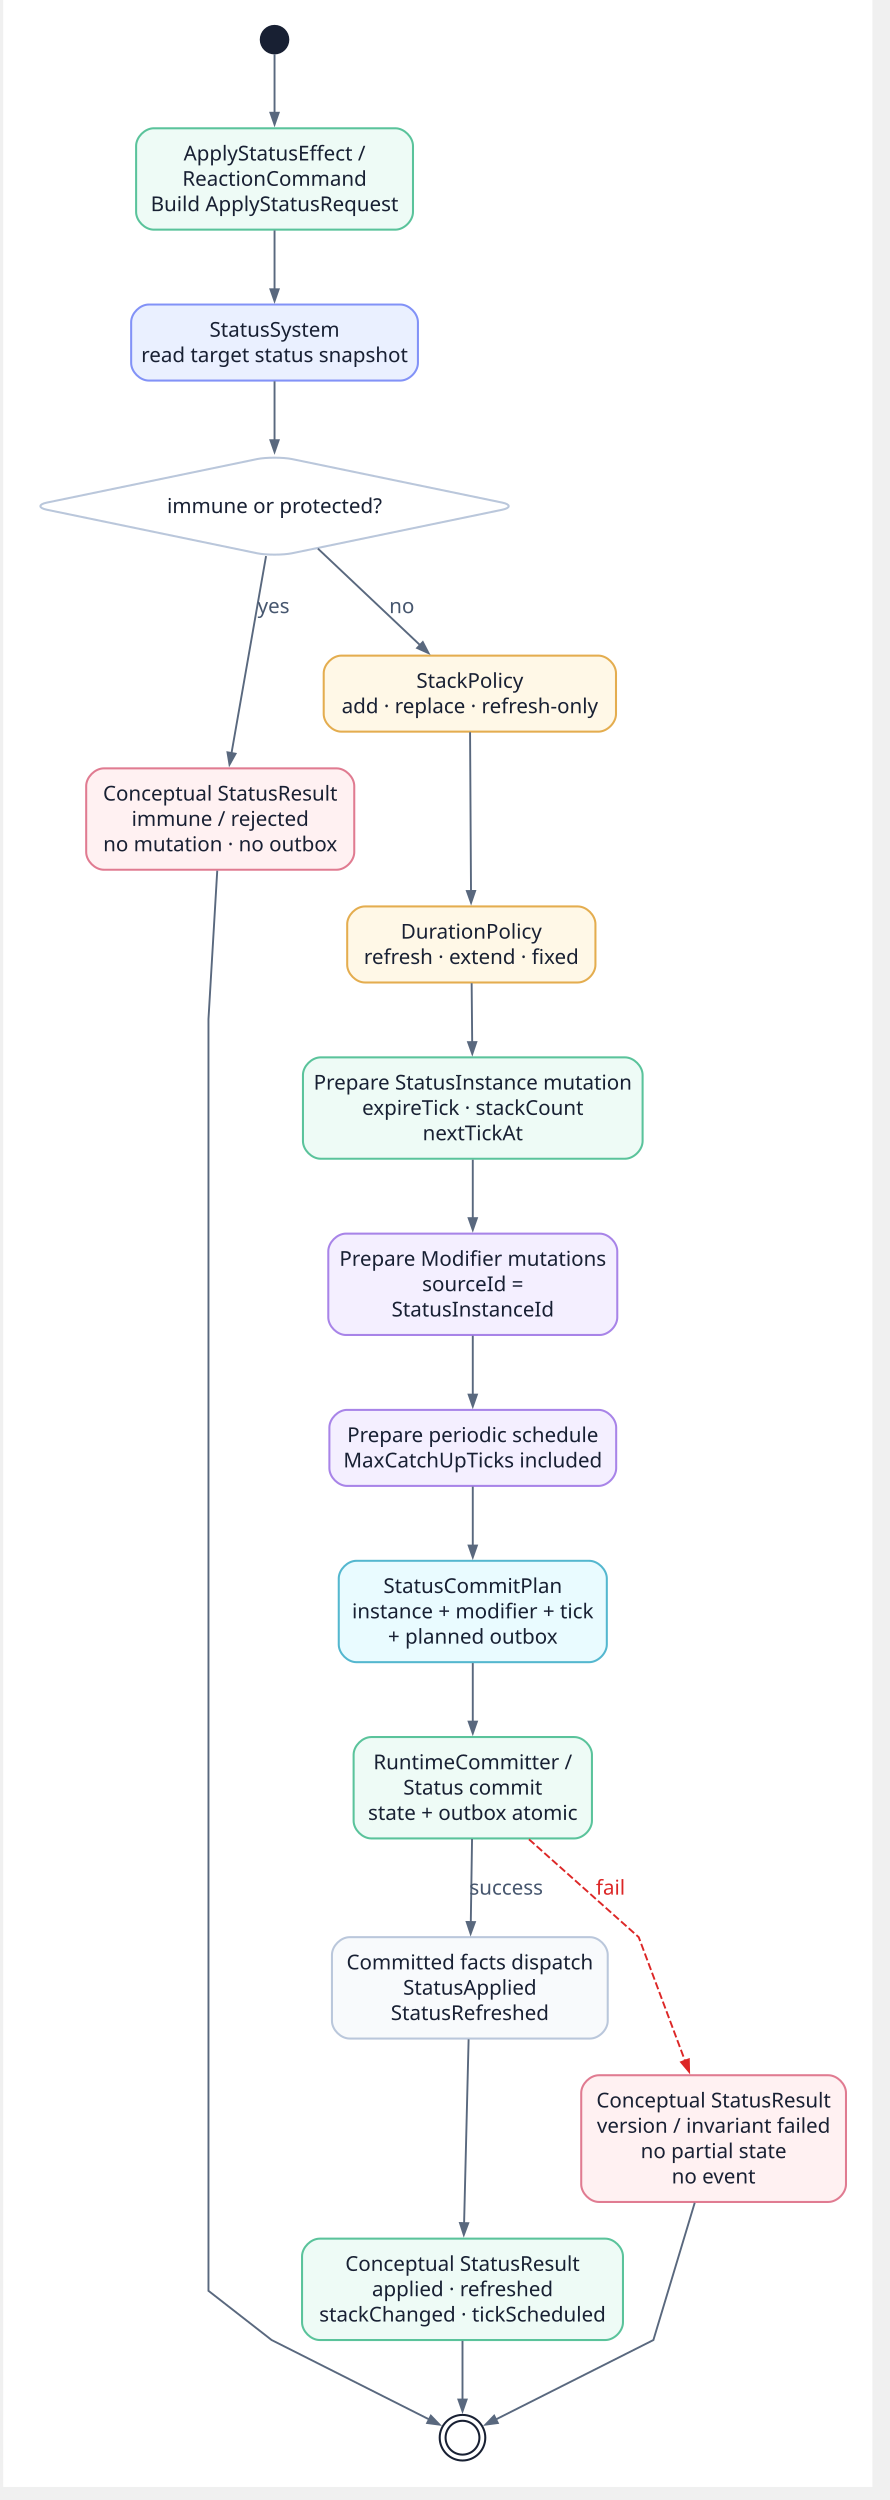
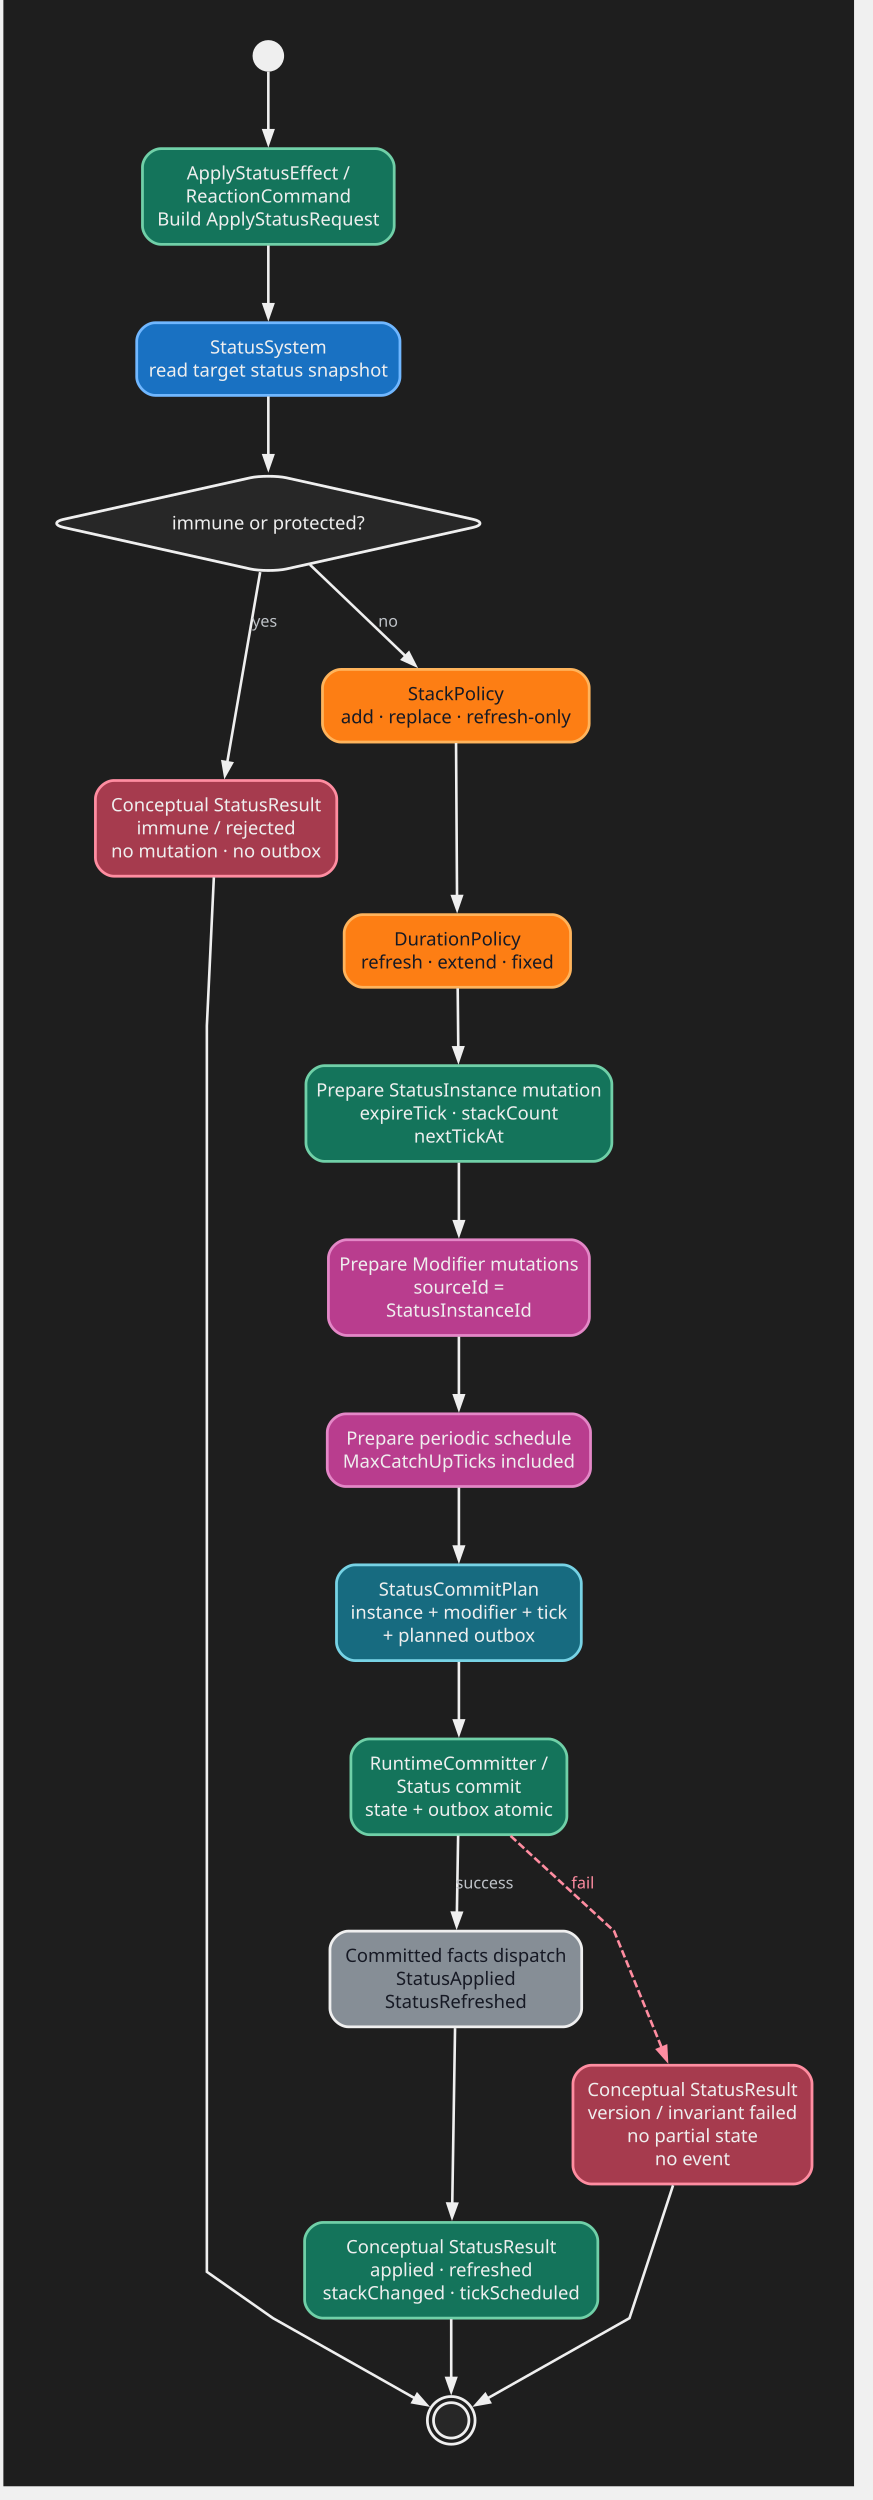
- <svg xmlns="http://www.w3.org/2000/svg" width="812pt" height="2282pt" viewBox="12.00 12.00 801.00 2270.00">
-   <g id="graph0" class="graph" transform="scale(1.33333 1.33333) rotate(0) translate(26.64 1684.6)">
-     <polygon fill="#ffffff" stroke="none" points="-18,18 -18,-1675.96 573.95,-1675.96 573.95,18 -18,18" />
+ <svg xmlns="http://www.w3.org/2000/svg" data-diagram-theme="chalkboard-dark-v1" width="761pt" height="2181pt" viewBox="12.00 12.00 750.00 2169.00">
+   <g id="graph0" class="graph" transform="scale(1.33333 1.33333) rotate(0) translate(36 1599.46)">
+     <polygon fill="#1e1e1e" stroke="none" points="-27.36,27.36 -27.36,-1590.82 526.18,-1590.82 526.18,27.36 -27.36,27.36" />
    <g id="node1" class="node">
-       <ellipse fill="#182033" stroke="#182033" stroke-width="1.4" cx="166.8" cy="-1648.6" rx="9.36" ry="9.36" />
+       <ellipse fill="#efefef" stroke="#efefef" stroke-width="1.8" cx="145.05" cy="-1554.1" rx="9.36" ry="9.36" />
    </g>
    <g id="node2" class="node">
-       <path fill="#eefbf6" stroke="#5ac39b" stroke-width="1.4" d="M249.08,-1588.24C249.08,-1588.24 84.53,-1588.24 84.53,-1588.24 78.53,-1588.24 72.53,-1582.24 72.53,-1576.24 72.53,-1576.24 72.53,-1531.21 72.53,-1531.21 72.53,-1525.21 78.53,-1519.21 84.53,-1519.21 84.53,-1519.21 249.08,-1519.21 249.08,-1519.21 255.08,-1519.21 261.08,-1525.21 261.08,-1531.21 261.08,-1531.21 261.08,-1576.24 261.08,-1576.24 261.08,-1582.24 255.08,-1588.24 249.08,-1588.24" />
-       <text xml:space="preserve" text-anchor="middle" x="166.8" y="-1566.3" font-family="Noto Sans KR" font-size="14.00" fill="#182033">ApplyStatusEffect /</text>
-       <text xml:space="preserve" text-anchor="middle" x="166.8" y="-1549.05" font-family="Noto Sans KR" font-size="14.00" fill="#182033">ReactionCommand</text>
-       <text xml:space="preserve" text-anchor="middle" x="166.8" y="-1531.8" font-family="Noto Sans KR" font-size="14.00" fill="#182033">Build ApplyStatusRequest</text>
+       <path fill="#14745b" stroke="#70d0a8" stroke-width="1.8" d="M214.95,-1493.74C214.95,-1493.74 75.15,-1493.74 75.15,-1493.74 69.15,-1493.74 63.15,-1487.74 63.15,-1481.74 63.15,-1481.74 63.15,-1443.46 63.15,-1443.46 63.15,-1437.46 69.15,-1431.46 75.15,-1431.46 75.15,-1431.46 214.95,-1431.46 214.95,-1431.46 220.95,-1431.46 226.95,-1437.46 226.95,-1443.46 226.95,-1443.46 226.95,-1481.74 226.95,-1481.74 226.95,-1487.74 220.95,-1493.74 214.95,-1493.74" />
+       <text xml:space="preserve" text-anchor="middle" x="145.05" y="-1473.7" font-family="Noto Sans KR" font-size="12.00" fill="#efefef">ApplyStatusEffect /</text>
+       <text xml:space="preserve" text-anchor="middle" x="145.05" y="-1458.7" font-family="Noto Sans KR" font-size="12.00" fill="#efefef">ReactionCommand</text>
+       <text xml:space="preserve" text-anchor="middle" x="145.05" y="-1443.7" font-family="Noto Sans KR" font-size="12.00" fill="#efefef">Build ApplyStatusRequest</text>
    </g>
    <g id="edge1" class="edge">
-       <path fill="none" stroke="#59687e" stroke-width="1.3" d="M166.8,-1638.69C166.8,-1629.31 166.8,-1613.81 166.8,-1598.67" />
-       <polygon fill="#59687e" stroke="#59687e" stroke-width="1.3" points="169.6,-1598.81 166.8,-1590.81 164,-1598.81 169.6,-1598.81" />
+       <path fill="none" stroke="#efefef" stroke-width="1.7" d="M145.05,-1543.86C145.05,-1534.7 145.05,-1519.99 145.05,-1505.65" />
+       <polygon fill="#efefef" stroke="#efefef" stroke-width="1.7" points="148.13,-1505.72 145.05,-1496.92 141.97,-1505.72 148.13,-1505.72" />
    </g>
    <g id="node3" class="node">
-       <path fill="#eaf0ff" stroke="#8292f7" stroke-width="1.4" d="M252.45,-1468.21C252.45,-1468.21 81.15,-1468.21 81.15,-1468.21 75.15,-1468.21 69.15,-1462.21 69.15,-1456.21 69.15,-1456.21 69.15,-1428.43 69.15,-1428.43 69.15,-1422.43 75.15,-1416.43 81.15,-1416.43 81.15,-1416.43 252.45,-1416.43 252.45,-1416.43 258.45,-1416.43 264.45,-1422.43 264.45,-1428.43 264.45,-1428.43 264.45,-1456.21 264.45,-1456.21 264.45,-1462.21 258.45,-1468.21 252.45,-1468.21" />
-       <text xml:space="preserve" text-anchor="middle" x="166.8" y="-1446.27" font-family="Noto Sans KR" font-size="14.00" fill="#182033">StatusSystem</text>
-       <text xml:space="preserve" text-anchor="middle" x="166.8" y="-1429.02" font-family="Noto Sans KR" font-size="14.00" fill="#182033">read target status snapshot</text>
+       <path fill="#1971c2" stroke="#70b7ff" stroke-width="1.8" d="M218.7,-1380.46C218.7,-1380.46 71.4,-1380.46 71.4,-1380.46 65.4,-1380.46 59.4,-1374.46 59.4,-1368.46 59.4,-1368.46 59.4,-1345.18 59.4,-1345.18 59.4,-1339.18 65.4,-1333.18 71.4,-1333.18 71.4,-1333.18 218.7,-1333.18 218.7,-1333.18 224.7,-1333.18 230.7,-1339.18 230.7,-1345.18 230.7,-1345.18 230.7,-1368.46 230.7,-1368.46 230.7,-1374.46 224.7,-1380.46 218.7,-1380.46" />
+       <text xml:space="preserve" text-anchor="middle" x="145.05" y="-1360.42" font-family="Noto Sans KR" font-size="12.00" fill="#efefef">StatusSystem</text>
+       <text xml:space="preserve" text-anchor="middle" x="145.05" y="-1345.42" font-family="Noto Sans KR" font-size="12.00" fill="#efefef">read target status snapshot</text>
    </g>
    <g id="edge2" class="edge">
-       <path fill="none" stroke="#59687e" stroke-width="1.3" d="M166.8,-1518.71C166.8,-1505.94 166.8,-1491.4 166.8,-1478.53" />
-       <polygon fill="#59687e" stroke="#59687e" stroke-width="1.3" points="169.6,-1478.59 166.8,-1470.59 164,-1478.59 169.6,-1478.59" />
+       <path fill="none" stroke="#efefef" stroke-width="1.7" d="M145.05,-1430.74C145.05,-1418.7 145.05,-1404.84 145.05,-1392.45" />
+       <polygon fill="#efefef" stroke="#efefef" stroke-width="1.7" points="148.13,-1392.51 145.05,-1383.71 141.97,-1392.51 148.13,-1392.51" />
    </g>
    <g id="node4" class="node">
-       <path fill="#ffffff" stroke="#bac7db" stroke-width="1.4" d="M155.05,-1363C155.05,-1363 11.75,-1333.33 11.75,-1333.33 5.88,-1332.12 5.88,-1329.68 11.75,-1328.47 11.75,-1328.47 155.05,-1298.8 155.05,-1298.8 160.92,-1297.59 172.68,-1297.59 178.55,-1298.8 178.55,-1298.8 321.85,-1328.47 321.85,-1328.47 327.72,-1329.68 327.72,-1332.12 321.85,-1333.33 321.85,-1333.33 178.55,-1363 178.55,-1363 172.68,-1364.21 160.92,-1364.21 155.05,-1363" />
-       <text xml:space="preserve" text-anchor="middle" x="166.8" y="-1326.22" font-family="Noto Sans KR" font-size="14.00" fill="#182033">immune or protected?</text>
+       <path fill="#272727" stroke="#efefef" stroke-width="1.8" d="M133.34,-1279.57C133.34,-1279.57 11.71,-1252.51 11.71,-1252.51 5.86,-1251.2 5.86,-1248.6 11.71,-1247.29 11.71,-1247.29 133.34,-1220.23 133.34,-1220.23 139.19,-1218.92 150.91,-1218.92 156.76,-1220.23 156.76,-1220.23 278.39,-1247.29 278.39,-1247.29 284.24,-1248.6 284.24,-1251.2 278.39,-1252.51 278.39,-1252.51 156.76,-1279.57 156.76,-1279.57 150.91,-1280.88 139.19,-1280.88 133.34,-1279.57" />
+       <text xml:space="preserve" text-anchor="middle" x="145.05" y="-1246" font-family="Noto Sans KR" font-size="12.00" fill="#efefef">immune or protected?</text>
    </g>
    <g id="edge3" class="edge">
-       <path fill="none" stroke="#59687e" stroke-width="1.3" d="M166.8,-1415.94C166.8,-1403.95 166.8,-1389.3 166.8,-1375.6" />
-       <polygon fill="#59687e" stroke="#59687e" stroke-width="1.3" points="169.6,-1375.81 166.8,-1367.81 164,-1375.81 169.6,-1375.81" />
+       <path fill="none" stroke="#efefef" stroke-width="1.7" d="M145.05,-1332.53C145.05,-1321.23 145.05,-1307.29 145.05,-1294.14" />
+       <polygon fill="#efefef" stroke="#efefef" stroke-width="1.7" points="148.13,-1294.25 145.05,-1285.45 141.97,-1294.25 148.13,-1294.25" />
    </g>
    <g id="node5" class="node">
-       <path fill="#fff1f2" stroke="#e07b91" stroke-width="1.4" d="M209.08,-1152.34C209.08,-1152.34 50.53,-1152.34 50.53,-1152.34 44.53,-1152.34 38.53,-1146.34 38.53,-1140.34 38.53,-1140.34 38.53,-1095.31 38.53,-1095.31 38.53,-1089.31 44.53,-1083.31 50.53,-1083.31 50.53,-1083.31 209.08,-1083.31 209.08,-1083.31 215.08,-1083.31 221.08,-1089.31 221.08,-1095.31 221.08,-1095.31 221.08,-1140.34 221.08,-1140.34 221.08,-1146.34 215.08,-1152.34 209.08,-1152.34" />
-       <text xml:space="preserve" text-anchor="middle" x="129.8" y="-1130.4" font-family="Noto Sans KR" font-size="14.00" fill="#182033">Conceptual StatusResult</text>
-       <text xml:space="preserve" text-anchor="middle" x="129.8" y="-1113.15" font-family="Noto Sans KR" font-size="14.00" fill="#182033">immune / rejected</text>
-       <text xml:space="preserve" text-anchor="middle" x="129.8" y="-1095.9" font-family="Noto Sans KR" font-size="14.00" fill="#182033">no mutation · no outbox</text>
+       <path fill="#a63b4e" stroke="#ff8da1" stroke-width="1.8" d="M177.58,-1082.59C177.58,-1082.59 44.53,-1082.59 44.53,-1082.59 38.53,-1082.59 32.53,-1076.59 32.53,-1070.59 32.53,-1070.59 32.53,-1032.31 32.53,-1032.31 32.53,-1026.31 38.53,-1020.31 44.53,-1020.31 44.53,-1020.31 177.58,-1020.31 177.58,-1020.31 183.58,-1020.31 189.58,-1026.31 189.58,-1032.31 189.58,-1032.31 189.58,-1070.59 189.58,-1070.59 189.58,-1076.59 183.58,-1082.59 177.58,-1082.59" />
+       <text xml:space="preserve" text-anchor="middle" x="111.05" y="-1062.55" font-family="Noto Sans KR" font-size="12.00" fill="#efefef">Conceptual StatusResult</text>
+       <text xml:space="preserve" text-anchor="middle" x="111.05" y="-1047.55" font-family="Noto Sans KR" font-size="12.00" fill="#efefef">immune / rejected</text>
+       <text xml:space="preserve" text-anchor="middle" x="111.05" y="-1032.55" font-family="Noto Sans KR" font-size="12.00" fill="#efefef">no mutation · no outbox</text>
    </g>
    <g id="edge4" class="edge">
-       <path fill="none" stroke="#59687e" stroke-width="1.3" d="M161.02,-1296.92C154.69,-1260.79 144.5,-1202.68 137.49,-1162.72" />
-       <polygon fill="#59687e" stroke="#59687e" stroke-width="1.3" points="140.26,-1162.31 136.13,-1154.91 134.75,-1163.27 140.26,-1162.31" />
-       <text xml:space="preserve" text-anchor="middle" x="166.14" y="-1258.07" font-family="Noto Sans KR" font-size="14.00" fill="#46566e">yes</text>
+       <path fill="none" stroke="#efefef" stroke-width="1.7" d="M139.74,-1218.2C133.97,-1184.86 124.71,-1131.38 118.28,-1094.22" />
+       <polygon fill="#efefef" stroke="#efefef" stroke-width="1.7" points="121.36,-1093.93 116.82,-1085.79 115.29,-1094.98 121.36,-1093.93" />
+       <text xml:space="preserve" text-anchor="middle" x="142.64" y="-1182.64" font-family="Noto Sans KR" font-size="10.50" fill="#bfc3c8">yes</text>
    </g>
    <g id="node6" class="node">
-       <path fill="#fff8e7" stroke="#e4ad4f" stroke-width="1.4" d="M387.33,-1229.12C387.33,-1229.12 212.28,-1229.12 212.28,-1229.12 206.28,-1229.12 200.28,-1223.12 200.28,-1217.12 200.28,-1217.12 200.28,-1189.34 200.28,-1189.34 200.28,-1183.34 206.28,-1177.34 212.28,-1177.34 212.28,-1177.34 387.33,-1177.34 387.33,-1177.34 393.33,-1177.34 399.33,-1183.34 399.33,-1189.34 399.33,-1189.34 399.33,-1217.12 399.33,-1217.12 399.33,-1223.12 393.33,-1229.12 387.33,-1229.12" />
-       <text xml:space="preserve" text-anchor="middle" x="299.8" y="-1207.18" font-family="Noto Sans KR" font-size="14.00" fill="#182033">StackPolicy</text>
-       <text xml:space="preserve" text-anchor="middle" x="299.8" y="-1189.93" font-family="Noto Sans KR" font-size="14.00" fill="#182033">add · replace · refresh-only</text>
+       <path fill="#fd7e14" stroke="#ffb45c" stroke-width="1.8" d="M341.83,-1154.87C341.83,-1154.87 192.28,-1154.87 192.28,-1154.87 186.28,-1154.87 180.28,-1148.87 180.28,-1142.87 180.28,-1142.87 180.28,-1119.59 180.28,-1119.59 180.28,-1113.59 186.28,-1107.59 192.28,-1107.59 192.28,-1107.59 341.83,-1107.59 341.83,-1107.59 347.83,-1107.59 353.83,-1113.59 353.83,-1119.59 353.83,-1119.59 353.83,-1142.87 353.83,-1142.87 353.83,-1148.87 347.83,-1154.87 341.83,-1154.87" />
+       <text xml:space="preserve" text-anchor="middle" x="267.05" y="-1134.83" font-family="Noto Sans KR" font-size="12.00" fill="#161924">StackPolicy</text>
+       <text xml:space="preserve" text-anchor="middle" x="267.05" y="-1119.83" font-family="Noto Sans KR" font-size="12.00" fill="#161924">add · replace · refresh-only</text>
    </g>
    <g id="edge6" class="edge">
-       <path fill="none" stroke="#59687e" stroke-width="1.3" d="M196.32,-1302.01C216.94,-1282.52 244.53,-1256.45 266.04,-1236.13" />
-       <polygon fill="#59687e" stroke="#59687e" stroke-width="1.3" points="267.75,-1238.36 271.65,-1230.83 263.91,-1234.29 267.75,-1238.36" />
-       <text xml:space="preserve" text-anchor="middle" x="253.46" y="-1258.07" font-family="Noto Sans KR" font-size="14.00" fill="#46566e">no</text>
+       <path fill="none" stroke="#efefef" stroke-width="1.7" d="M172.13,-1223.01C190.55,-1205.38 215.04,-1181.97 234.52,-1163.34" />
+       <polygon fill="#efefef" stroke="#efefef" stroke-width="1.7" points="236.44,-1165.76 240.68,-1157.45 232.19,-1161.31 236.44,-1165.76" />
+       <text xml:space="preserve" text-anchor="middle" x="222.98" y="-1182.64" font-family="Noto Sans KR" font-size="10.50" fill="#bfc3c8">no</text>
    </g>
    <g id="node16" class="node">
-       <ellipse fill="#ffffff" stroke="#182033" stroke-width="1.4" cx="294.8" cy="-15.52" rx="11.52" ry="11.52" />
-       <ellipse fill="none" stroke="#182033" stroke-width="1.4" cx="294.8" cy="-15.52" rx="15.52" ry="15.52" />
+       <ellipse fill="#272727" stroke="#efefef" stroke-width="1.8" cx="264.05" cy="-15.52" rx="11.52" ry="11.52" />
+       <ellipse fill="none" stroke="#efefef" stroke-width="1.8" cx="264.05" cy="-15.52" rx="15.52" ry="15.52" />
    </g>
    <g id="edge5" class="edge">
-       <path fill="none" stroke="#59687e" stroke-width="1.3" d="M127.78,-1082.68C125.41,-1042.6 121.8,-981.53 121.8,-981.53 121.8,-981.53 121.8,-981.53 121.8,-115.55 121.8,-115.55 164.8,-82.04 164.8,-82.04 164.8,-82.04 234.96,-46.68 272.19,-27.91" />
-       <polygon fill="#59687e" stroke="#59687e" stroke-width="1.3" points="273.25,-30.52 279.13,-24.42 270.73,-25.52 273.25,-30.52" />
+       <path fill="none" stroke="#efefef" stroke-width="1.7" d="M109.6,-1019.61C107.82,-981.89 105.05,-923.03 105.05,-923.03 105.05,-923.03 105.05,-923.03 105.05,-112.18 105.05,-112.18 148.05,-82.04 148.05,-82.04 148.05,-82.04 206.78,-48.87 240.66,-29.73" />
+       <polygon fill="#efefef" stroke="#efefef" stroke-width="1.7" points="241.9,-32.57 248.05,-25.56 238.87,-27.2 241.9,-32.57" />
    </g>
    <g id="node7" class="node">
-       <path fill="#fff8e7" stroke="#e4ad4f" stroke-width="1.4" d="M373.33,-1058.31C373.33,-1058.31 228.28,-1058.31 228.28,-1058.31 222.28,-1058.31 216.28,-1052.31 216.28,-1046.31 216.28,-1046.31 216.28,-1018.53 216.28,-1018.53 216.28,-1012.53 222.28,-1006.53 228.28,-1006.53 228.28,-1006.53 373.33,-1006.53 373.33,-1006.53 379.33,-1006.53 385.33,-1012.53 385.33,-1018.53 385.33,-1018.53 385.33,-1046.31 385.33,-1046.31 385.33,-1052.31 379.33,-1058.31 373.33,-1058.31" />
-       <text xml:space="preserve" text-anchor="middle" x="300.8" y="-1036.37" font-family="Noto Sans KR" font-size="14.00" fill="#182033">DurationPolicy</text>
-       <text xml:space="preserve" text-anchor="middle" x="300.8" y="-1019.12" font-family="Noto Sans KR" font-size="14.00" fill="#182033">refresh · extend · fixed</text>
+       <path fill="#fd7e14" stroke="#ffb45c" stroke-width="1.8" d="M329.7,-995.31C329.7,-995.31 206.4,-995.31 206.4,-995.31 200.4,-995.31 194.4,-989.31 194.4,-983.31 194.4,-983.31 194.4,-960.03 194.4,-960.03 194.4,-954.03 200.4,-948.03 206.4,-948.03 206.4,-948.03 329.7,-948.03 329.7,-948.03 335.7,-948.03 341.7,-954.03 341.7,-960.03 341.7,-960.03 341.7,-983.31 341.7,-983.31 341.7,-989.31 335.7,-995.31 329.7,-995.31" />
+       <text xml:space="preserve" text-anchor="middle" x="268.05" y="-975.27" font-family="Noto Sans KR" font-size="12.00" fill="#161924">DurationPolicy</text>
+       <text xml:space="preserve" text-anchor="middle" x="268.05" y="-960.27" font-family="Noto Sans KR" font-size="12.00" fill="#161924">refresh · extend · fixed</text>
    </g>
    <g id="edge7" class="edge">
-       <path fill="none" stroke="#59687e" stroke-width="1.3" d="M299.95,-1176.96C300.12,-1148.24 300.4,-1101.17 300.59,-1068.81" />
-       <polygon fill="#59687e" stroke="#59687e" stroke-width="1.3" points="303.39,-1068.85 300.64,-1060.83 297.79,-1068.82 303.39,-1068.85" />
+       <path fill="none" stroke="#efefef" stroke-width="1.7" d="M267.2,-1106.98C267.36,-1080.68 267.64,-1037.59 267.83,-1007.32" />
+       <polygon fill="#efefef" stroke="#efefef" stroke-width="1.7" points="270.91,-1007.41 267.89,-998.59 264.75,-1007.37 270.91,-1007.41" />
    </g>
    <g id="node8" class="node">
-       <path fill="#eefbf6" stroke="#5ac39b" stroke-width="1.4" d="M405.45,-955.53C405.45,-955.53 198.15,-955.53 198.15,-955.53 192.15,-955.53 186.15,-949.53 186.15,-943.53 186.15,-943.53 186.15,-898.5 186.15,-898.5 186.15,-892.5 192.15,-886.5 198.15,-886.5 198.15,-886.5 405.45,-886.5 405.45,-886.5 411.45,-886.5 417.45,-892.5 417.45,-898.5 417.45,-898.5 417.45,-943.53 417.45,-943.53 417.45,-949.53 411.45,-955.53 405.45,-955.53" />
-       <text xml:space="preserve" text-anchor="middle" x="301.8" y="-933.59" font-family="Noto Sans KR" font-size="14.00" fill="#182033">Prepare StatusInstance mutation</text>
-       <text xml:space="preserve" text-anchor="middle" x="301.8" y="-916.34" font-family="Noto Sans KR" font-size="14.00" fill="#182033">expireTick · stackCount</text>
-       <text xml:space="preserve" text-anchor="middle" x="301.8" y="-899.09" font-family="Noto Sans KR" font-size="14.00" fill="#182033">nextTickAt</text>
+       <path fill="#14745b" stroke="#70d0a8" stroke-width="1.8" d="M356.58,-897.03C356.58,-897.03 181.53,-897.03 181.53,-897.03 175.53,-897.03 169.53,-891.03 169.53,-885.03 169.53,-885.03 169.53,-846.75 169.53,-846.75 169.53,-840.75 175.53,-834.75 181.53,-834.75 181.53,-834.75 356.58,-834.75 356.58,-834.75 362.58,-834.75 368.58,-840.75 368.58,-846.75 368.58,-846.75 368.58,-885.03 368.58,-885.03 368.58,-891.03 362.58,-897.03 356.58,-897.03" />
+       <text xml:space="preserve" text-anchor="middle" x="269.05" y="-876.99" font-family="Noto Sans KR" font-size="12.00" fill="#efefef">Prepare StatusInstance mutation</text>
+       <text xml:space="preserve" text-anchor="middle" x="269.05" y="-861.99" font-family="Noto Sans KR" font-size="12.00" fill="#efefef">expireTick · stackCount</text>
+       <text xml:space="preserve" text-anchor="middle" x="269.05" y="-846.99" font-family="Noto Sans KR" font-size="12.00" fill="#efefef">nextTickAt</text>
    </g>
    <g id="edge8" class="edge">
-       <path fill="none" stroke="#59687e" stroke-width="1.3" d="M301.03,-1006.05C301.14,-994.06 301.28,-979.4 301.4,-965.71" />
-       <polygon fill="#59687e" stroke="#59687e" stroke-width="1.3" points="304.2,-965.95 301.47,-957.92 298.6,-965.9 304.2,-965.95" />
+       <path fill="none" stroke="#efefef" stroke-width="1.7" d="M268.27,-947.38C268.38,-936.01 268.52,-921.97 268.65,-908.83" />
+       <polygon fill="#efefef" stroke="#efefef" stroke-width="1.7" points="271.72,-908.99 268.73,-900.16 265.56,-908.93 271.72,-908.99" />
    </g>
    <g id="node9" class="node">
-       <path fill="#f4efff" stroke="#a884e8" stroke-width="1.4" d="M388.2,-835.5C388.2,-835.5 215.4,-835.5 215.4,-835.5 209.4,-835.5 203.4,-829.5 203.4,-823.5 203.4,-823.5 203.4,-778.47 203.4,-778.47 203.4,-772.47 209.4,-766.47 215.4,-766.47 215.4,-766.47 388.2,-766.47 388.2,-766.47 394.2,-766.47 400.2,-772.47 400.2,-778.47 400.2,-778.47 400.2,-823.5 400.2,-823.5 400.2,-829.5 394.2,-835.5 388.2,-835.5" />
-       <text xml:space="preserve" text-anchor="middle" x="301.8" y="-813.56" font-family="Noto Sans KR" font-size="14.00" fill="#182033">Prepare Modifier mutations</text>
-       <text xml:space="preserve" text-anchor="middle" x="301.8" y="-796.31" font-family="Noto Sans KR" font-size="14.00" fill="#182033">sourceId =</text>
-       <text xml:space="preserve" text-anchor="middle" x="301.8" y="-779.06" font-family="Noto Sans KR" font-size="14.00" fill="#182033">StatusInstanceId</text>
+       <path fill="#b93d8e" stroke="#e487c7" stroke-width="1.8" d="M341.95,-783.75C341.95,-783.75 196.15,-783.75 196.15,-783.75 190.15,-783.75 184.15,-777.75 184.15,-771.75 184.15,-771.75 184.15,-733.47 184.15,-733.47 184.15,-727.47 190.15,-721.47 196.15,-721.47 196.15,-721.47 341.95,-721.47 341.95,-721.47 347.95,-721.47 353.95,-727.47 353.95,-733.47 353.95,-733.47 353.95,-771.75 353.95,-771.75 353.95,-777.75 347.95,-783.75 341.95,-783.75" />
+       <text xml:space="preserve" text-anchor="middle" x="269.05" y="-763.71" font-family="Noto Sans KR" font-size="12.00" fill="#efefef">Prepare Modifier mutations</text>
+       <text xml:space="preserve" text-anchor="middle" x="269.05" y="-748.71" font-family="Noto Sans KR" font-size="12.00" fill="#efefef">sourceId =</text>
+       <text xml:space="preserve" text-anchor="middle" x="269.05" y="-733.71" font-family="Noto Sans KR" font-size="12.00" fill="#efefef">StatusInstanceId</text>
    </g>
    <g id="edge9" class="edge">
-       <path fill="none" stroke="#59687e" stroke-width="1.3" d="M301.8,-885.88C301.8,-873.4 301.8,-859.1 301.8,-845.89" />
-       <polygon fill="#59687e" stroke="#59687e" stroke-width="1.3" points="304.6,-846.02 301.8,-838.02 299,-846.02 304.6,-846.02" />
+       <path fill="none" stroke="#efefef" stroke-width="1.7" d="M269.05,-833.89C269.05,-822.08 269.05,-808.4 269.05,-795.72" />
+       <polygon fill="#efefef" stroke="#efefef" stroke-width="1.7" points="272.13,-795.81 269.05,-787.01 265.97,-795.81 272.13,-795.81" />
    </g>
    <g id="node10" class="node">
-       <path fill="#f4efff" stroke="#a884e8" stroke-width="1.4" d="M387.45,-715.47C387.45,-715.47 216.15,-715.47 216.15,-715.47 210.15,-715.47 204.15,-709.47 204.15,-703.47 204.15,-703.47 204.15,-675.69 204.15,-675.69 204.15,-669.69 210.15,-663.69 216.15,-663.69 216.15,-663.69 387.45,-663.69 387.45,-663.69 393.45,-663.69 399.45,-669.69 399.45,-675.69 399.45,-675.69 399.45,-703.47 399.45,-703.47 399.45,-709.47 393.45,-715.47 387.45,-715.47" />
-       <text xml:space="preserve" text-anchor="middle" x="301.8" y="-693.53" font-family="Noto Sans KR" font-size="14.00" fill="#182033">Prepare periodic schedule</text>
-       <text xml:space="preserve" text-anchor="middle" x="301.8" y="-676.28" font-family="Noto Sans KR" font-size="14.00" fill="#182033">MaxCatchUpTicks included</text>
+       <path fill="#b93d8e" stroke="#e487c7" stroke-width="1.8" d="M342.7,-670.47C342.7,-670.47 195.4,-670.47 195.4,-670.47 189.4,-670.47 183.4,-664.47 183.4,-658.47 183.4,-658.47 183.4,-635.19 183.4,-635.19 183.4,-629.19 189.4,-623.19 195.4,-623.19 195.4,-623.19 342.7,-623.19 342.7,-623.19 348.7,-623.19 354.7,-629.19 354.7,-635.19 354.7,-635.19 354.7,-658.47 354.7,-658.47 354.7,-664.47 348.7,-670.47 342.7,-670.47" />
+       <text xml:space="preserve" text-anchor="middle" x="269.05" y="-650.43" font-family="Noto Sans KR" font-size="12.00" fill="#efefef">Prepare periodic schedule</text>
+       <text xml:space="preserve" text-anchor="middle" x="269.05" y="-635.43" font-family="Noto Sans KR" font-size="12.00" fill="#efefef">MaxCatchUpTicks included</text>
    </g>
    <g id="edge10" class="edge">
-       <path fill="none" stroke="#59687e" stroke-width="1.3" d="M301.8,-765.97C301.8,-753.2 301.8,-738.66 301.8,-725.79" />
-       <polygon fill="#59687e" stroke="#59687e" stroke-width="1.3" points="304.6,-725.85 301.8,-717.85 299,-725.85 304.6,-725.85" />
+       <path fill="none" stroke="#efefef" stroke-width="1.7" d="M269.05,-720.75C269.05,-708.71 269.05,-694.85 269.05,-682.46" />
+       <polygon fill="#efefef" stroke="#efefef" stroke-width="1.7" points="272.13,-682.52 269.05,-673.72 265.97,-682.52 272.13,-682.52" />
    </g>
    <g id="node11" class="node">
-       <path fill="#e9fbff" stroke="#54b7cf" stroke-width="1.4" d="M381.08,-612.69C381.08,-612.69 222.53,-612.69 222.53,-612.69 216.53,-612.69 210.53,-606.69 210.53,-600.69 210.53,-600.69 210.53,-555.66 210.53,-555.66 210.53,-549.66 216.53,-543.66 222.53,-543.66 222.53,-543.66 381.08,-543.66 381.08,-543.66 387.08,-543.66 393.08,-549.66 393.08,-555.66 393.08,-555.66 393.08,-600.69 393.08,-600.69 393.08,-606.69 387.08,-612.69 381.08,-612.69" />
-       <text xml:space="preserve" text-anchor="middle" x="301.8" y="-590.75" font-family="Noto Sans KR" font-size="14.00" fill="#182033">StatusCommitPlan</text>
-       <text xml:space="preserve" text-anchor="middle" x="301.8" y="-573.5" font-family="Noto Sans KR" font-size="14.00" fill="#182033">instance + modifier + tick</text>
-       <text xml:space="preserve" text-anchor="middle" x="301.8" y="-556.25" font-family="Noto Sans KR" font-size="14.00" fill="#182033">+ planned outbox</text>
+       <path fill="#176b80" stroke="#77d3e5" stroke-width="1.8" d="M336.7,-572.19C336.7,-572.19 201.4,-572.19 201.4,-572.19 195.4,-572.19 189.4,-566.19 189.4,-560.19 189.4,-560.19 189.4,-521.91 189.4,-521.91 189.4,-515.91 195.4,-509.91 201.4,-509.91 201.4,-509.91 336.7,-509.91 336.7,-509.91 342.7,-509.91 348.7,-515.91 348.7,-521.91 348.7,-521.91 348.7,-560.19 348.7,-560.19 348.7,-566.19 342.7,-572.19 336.7,-572.19" />
+       <text xml:space="preserve" text-anchor="middle" x="269.05" y="-552.15" font-family="Noto Sans KR" font-size="12.00" fill="#efefef">StatusCommitPlan</text>
+       <text xml:space="preserve" text-anchor="middle" x="269.05" y="-537.15" font-family="Noto Sans KR" font-size="12.00" fill="#efefef">instance + modifier + tick</text>
+       <text xml:space="preserve" text-anchor="middle" x="269.05" y="-522.15" font-family="Noto Sans KR" font-size="12.00" fill="#efefef">+ planned outbox</text>
    </g>
    <g id="edge11" class="edge">
-       <path fill="none" stroke="#59687e" stroke-width="1.3" d="M301.8,-663.21C301.8,-651.22 301.8,-636.56 301.8,-622.87" />
-       <polygon fill="#59687e" stroke="#59687e" stroke-width="1.3" points="304.6,-623.08 301.8,-615.08 299,-623.08 304.6,-623.08" />
+       <path fill="none" stroke="#efefef" stroke-width="1.7" d="M269.05,-622.54C269.05,-611.17 269.05,-597.13 269.05,-583.99" />
+       <polygon fill="#efefef" stroke="#efefef" stroke-width="1.7" points="272.13,-584.12 269.05,-575.32 265.97,-584.12 272.13,-584.12" />
    </g>
    <g id="node12" class="node">
-       <path fill="#eefbf6" stroke="#5ac39b" stroke-width="1.4" d="M370.95,-492.66C370.95,-492.66 232.65,-492.66 232.65,-492.66 226.65,-492.66 220.65,-486.66 220.65,-480.66 220.65,-480.66 220.65,-435.63 220.65,-435.63 220.65,-429.63 226.65,-423.63 232.65,-423.63 232.65,-423.63 370.95,-423.63 370.95,-423.63 376.95,-423.63 382.95,-429.63 382.95,-435.63 382.95,-435.63 382.95,-480.66 382.95,-480.66 382.95,-486.66 376.95,-492.66 370.95,-492.66" />
-       <text xml:space="preserve" text-anchor="middle" x="301.8" y="-470.72" font-family="Noto Sans KR" font-size="14.00" fill="#182033">RuntimeCommitter /</text>
-       <text xml:space="preserve" text-anchor="middle" x="301.8" y="-453.47" font-family="Noto Sans KR" font-size="14.00" fill="#182033">Status commit</text>
-       <text xml:space="preserve" text-anchor="middle" x="301.8" y="-436.22" font-family="Noto Sans KR" font-size="14.00" fill="#182033">state + outbox atomic</text>
+       <path fill="#14745b" stroke="#70d0a8" stroke-width="1.8" d="M327.33,-458.91C327.33,-458.91 210.78,-458.91 210.78,-458.91 204.78,-458.91 198.78,-452.91 198.78,-446.91 198.78,-446.91 198.78,-408.63 198.78,-408.63 198.78,-402.63 204.78,-396.63 210.78,-396.63 210.78,-396.63 327.33,-396.63 327.33,-396.63 333.33,-396.63 339.33,-402.63 339.33,-408.63 339.33,-408.63 339.33,-446.91 339.33,-446.91 339.33,-452.91 333.33,-458.91 327.33,-458.91" />
+       <text xml:space="preserve" text-anchor="middle" x="269.05" y="-438.87" font-family="Noto Sans KR" font-size="12.00" fill="#efefef">RuntimeCommitter /</text>
+       <text xml:space="preserve" text-anchor="middle" x="269.05" y="-423.87" font-family="Noto Sans KR" font-size="12.00" fill="#efefef">Status commit</text>
+       <text xml:space="preserve" text-anchor="middle" x="269.05" y="-408.87" font-family="Noto Sans KR" font-size="12.00" fill="#efefef">state + outbox atomic</text>
    </g>
    <g id="edge12" class="edge">
-       <path fill="none" stroke="#59687e" stroke-width="1.3" d="M301.8,-543.04C301.8,-530.56 301.8,-516.26 301.8,-503.05" />
-       <polygon fill="#59687e" stroke="#59687e" stroke-width="1.3" points="304.6,-503.18 301.8,-495.18 299,-503.18 304.6,-503.18" />
+       <path fill="none" stroke="#efefef" stroke-width="1.7" d="M269.05,-509.05C269.05,-497.24 269.05,-483.56 269.05,-470.88" />
+       <polygon fill="#efefef" stroke="#efefef" stroke-width="1.7" points="272.13,-470.97 269.05,-462.17 265.97,-470.97 272.13,-470.97" />
    </g>
    <g id="node13" class="node">
-       <path fill="#f8fafc" stroke="#bac7db" stroke-width="1.4" d="M381.7,-356.38C381.7,-356.38 217.9,-356.38 217.9,-356.38 211.9,-356.38 205.9,-350.38 205.9,-344.38 205.9,-344.38 205.9,-299.35 205.9,-299.35 205.9,-293.35 211.9,-287.35 217.9,-287.35 217.9,-287.35 381.7,-287.35 381.7,-287.35 387.7,-287.35 393.7,-293.35 393.7,-299.35 393.7,-299.35 393.7,-344.38 393.7,-344.38 393.7,-350.38 387.7,-356.38 381.7,-356.38" />
-       <text xml:space="preserve" text-anchor="middle" x="299.8" y="-334.44" font-family="Noto Sans KR" font-size="14.00" fill="#182033">Committed facts dispatch</text>
-       <text xml:space="preserve" text-anchor="middle" x="299.8" y="-317.19" font-family="Noto Sans KR" font-size="14.00" fill="#182033">StatusApplied</text>
-       <text xml:space="preserve" text-anchor="middle" x="299.8" y="-299.94" font-family="Noto Sans KR" font-size="14.00" fill="#182033">StatusRefreshed</text>
+       <path fill="#868e96" stroke="#efefef" stroke-width="1.8" d="M336.95,-333.88C336.95,-333.88 197.15,-333.88 197.15,-333.88 191.15,-333.88 185.15,-327.88 185.15,-321.88 185.15,-321.88 185.15,-283.6 185.15,-283.6 185.15,-277.6 191.15,-271.6 197.15,-271.6 197.15,-271.6 336.95,-271.6 336.95,-271.6 342.95,-271.6 348.95,-277.6 348.95,-283.6 348.95,-283.6 348.95,-321.88 348.95,-321.88 348.95,-327.88 342.95,-333.88 336.95,-333.88" />
+       <text xml:space="preserve" text-anchor="middle" x="267.05" y="-313.84" font-family="Noto Sans KR" font-size="12.00" fill="#161924">Committed facts dispatch</text>
+       <text xml:space="preserve" text-anchor="middle" x="267.05" y="-298.84" font-family="Noto Sans KR" font-size="12.00" fill="#161924">StatusApplied</text>
+       <text xml:space="preserve" text-anchor="middle" x="267.05" y="-283.84" font-family="Noto Sans KR" font-size="12.00" fill="#161924">StatusRefreshed</text>
    </g>
    <g id="edge15" class="edge">
-       <path fill="none" stroke="#59687e" stroke-width="1.3" d="M301.3,-423.26C301.04,-406.09 300.73,-385.03 300.45,-366.64" />
-       <polygon fill="#59687e" stroke="#59687e" stroke-width="1.3" points="303.25,-366.66 300.33,-358.71 297.65,-366.75 303.25,-366.66" />
-       <text xml:space="preserve" text-anchor="middle" x="324.54" y="-385.33" font-family="Noto Sans KR" font-size="14.00" fill="#46566e">success</text>
+       <path fill="none" stroke="#efefef" stroke-width="1.7" d="M268.55,-396.04C268.3,-380.78 268,-362.1 267.73,-345.55" />
+       <polygon fill="#efefef" stroke="#efefef" stroke-width="1.7" points="270.81,-345.82 267.59,-337.08 264.66,-345.92 270.81,-345.82" />
+       <text xml:space="preserve" text-anchor="middle" x="285.73" y="-361.65" font-family="Noto Sans KR" font-size="10.50" fill="#bfc3c8">success</text>
    </g>
    <g id="node15" class="node">
-       <path fill="#fff1f2" stroke="#e07b91" stroke-width="1.4" d="M543.95,-262.35C543.95,-262.35 387.65,-262.35 387.65,-262.35 381.65,-262.35 375.65,-256.35 375.65,-250.35 375.65,-250.35 375.65,-188.07 375.65,-188.07 375.65,-182.07 381.65,-176.07 387.65,-176.07 387.65,-176.07 543.95,-176.07 543.95,-176.07 549.95,-176.07 555.95,-182.07 555.95,-188.07 555.95,-188.07 555.95,-250.35 555.95,-250.35 555.95,-256.35 549.95,-262.35 543.95,-262.35" />
-       <text xml:space="preserve" text-anchor="middle" x="465.8" y="-240.41" font-family="Noto Sans KR" font-size="14.00" fill="#182033">Conceptual StatusResult</text>
-       <text xml:space="preserve" text-anchor="middle" x="465.8" y="-223.16" font-family="Noto Sans KR" font-size="14.00" fill="#182033">version / invariant failed</text>
-       <text xml:space="preserve" text-anchor="middle" x="465.8" y="-205.91" font-family="Noto Sans KR" font-size="14.00" fill="#182033">no partial state</text>
-       <text xml:space="preserve" text-anchor="middle" x="465.8" y="-188.66" font-family="Noto Sans KR" font-size="14.00" fill="#182033">no event</text>
+       <path fill="#a63b4e" stroke="#ff8da1" stroke-width="1.8" d="M486.83,-246.6C486.83,-246.6 355.27,-246.6 355.27,-246.6 349.27,-246.6 343.27,-240.6 343.27,-234.6 343.27,-234.6 343.27,-181.32 343.27,-181.32 343.27,-175.32 349.27,-169.32 355.27,-169.32 355.27,-169.32 486.83,-169.32 486.83,-169.32 492.83,-169.32 498.83,-175.32 498.83,-181.32 498.83,-181.32 498.83,-234.6 498.83,-234.6 498.83,-240.6 492.83,-246.6 486.83,-246.6" />
+       <text xml:space="preserve" text-anchor="middle" x="421.05" y="-226.56" font-family="Noto Sans KR" font-size="12.00" fill="#efefef">Conceptual StatusResult</text>
+       <text xml:space="preserve" text-anchor="middle" x="421.05" y="-211.56" font-family="Noto Sans KR" font-size="12.00" fill="#efefef">version / invariant failed</text>
+       <text xml:space="preserve" text-anchor="middle" x="421.05" y="-196.56" font-family="Noto Sans KR" font-size="12.00" fill="#efefef">no partial state</text>
+       <text xml:space="preserve" text-anchor="middle" x="421.05" y="-181.56" font-family="Noto Sans KR" font-size="12.00" fill="#efefef">no event</text>
    </g>
    <g id="edge13" class="edge">
-       <path fill="none" stroke="#dc2626" stroke-width="1.3" stroke-dasharray="5,2" d="M340.06,-423.03C372.84,-393.8 414.8,-356.38 414.8,-356.38 414.8,-356.38 431.98,-310.51 446.4,-272.01" />
-       <polygon fill="#dc2626" stroke="#dc2626" stroke-width="1.3" points="448.93,-273.24 449.11,-264.76 443.68,-271.27 448.93,-273.24" />
-       <text xml:space="preserve" text-anchor="middle" x="395.59" y="-385.33" font-family="Noto Sans KR" font-size="14.00" fill="#dc2626">fail</text>
+       <path fill="none" stroke="#ff8da1" stroke-width="1.7" stroke-dasharray="5,2" d="M302.68,-395.84C332.06,-368.82 370.05,-333.88 370.05,-333.88 370.05,-333.88 386.86,-292.7 401.18,-257.62" />
+       <polygon fill="#ff8da1" stroke="#ff8da1" stroke-width="1.7" points="403.88,-259.15 404.36,-249.84 398.18,-256.82 403.88,-259.15" />
+       <text xml:space="preserve" text-anchor="middle" x="349.7" y="-361.65" font-family="Noto Sans KR" font-size="10.50" fill="#ff8da1">fail</text>
    </g>
    <g id="node14" class="node">
-       <path fill="#eefbf6" stroke="#5ac39b" stroke-width="1.4" d="M392.08,-151.07C392.08,-151.07 197.53,-151.07 197.53,-151.07 191.53,-151.07 185.53,-145.07 185.53,-139.07 185.53,-139.07 185.53,-94.04 185.53,-94.04 185.53,-88.04 191.53,-82.04 197.53,-82.04 197.53,-82.04 392.08,-82.04 392.08,-82.04 398.08,-82.04 404.08,-88.04 404.08,-94.04 404.08,-94.04 404.08,-139.07 404.08,-139.07 404.08,-145.07 398.08,-151.07 392.08,-151.07" />
-       <text xml:space="preserve" text-anchor="middle" x="294.8" y="-129.13" font-family="Noto Sans KR" font-size="14.00" fill="#182033">Conceptual StatusResult</text>
-       <text xml:space="preserve" text-anchor="middle" x="294.8" y="-111.88" font-family="Noto Sans KR" font-size="14.00" fill="#182033">applied · refreshed</text>
-       <text xml:space="preserve" text-anchor="middle" x="294.8" y="-94.63" font-family="Noto Sans KR" font-size="14.00" fill="#182033">stackChanged · tickScheduled</text>
+       <path fill="#14745b" stroke="#70d0a8" stroke-width="1.8" d="M347.45,-144.32C347.45,-144.32 180.65,-144.32 180.65,-144.32 174.65,-144.32 168.65,-138.32 168.65,-132.32 168.65,-132.32 168.65,-94.04 168.65,-94.04 168.65,-88.04 174.65,-82.04 180.65,-82.04 180.65,-82.04 347.45,-82.04 347.45,-82.04 353.45,-82.04 359.45,-88.04 359.45,-94.04 359.45,-94.04 359.45,-132.32 359.45,-132.32 359.45,-138.32 353.45,-144.32 347.45,-144.32" />
+       <text xml:space="preserve" text-anchor="middle" x="264.05" y="-124.28" font-family="Noto Sans KR" font-size="12.00" fill="#efefef">Conceptual StatusResult</text>
+       <text xml:space="preserve" text-anchor="middle" x="264.05" y="-109.28" font-family="Noto Sans KR" font-size="12.00" fill="#efefef">applied · refreshed</text>
+       <text xml:space="preserve" text-anchor="middle" x="264.05" y="-94.28" font-family="Noto Sans KR" font-size="12.00" fill="#efefef">stackChanged · tickScheduled</text>
    </g>
    <g id="edge16" class="edge">
-       <path fill="none" stroke="#59687e" stroke-width="1.3" d="M298.96,-286.84C298.12,-252.38 296.8,-198.97 295.88,-161.37" />
-       <polygon fill="#59687e" stroke="#59687e" stroke-width="1.3" points="298.68,-161.59 295.69,-153.66 293.09,-161.73 298.68,-161.59" />
+       <path fill="none" stroke="#efefef" stroke-width="1.7" d="M266.55,-270.77C266.06,-239.55 265.28,-191.13 264.73,-156.41" />
+       <polygon fill="#efefef" stroke="#efefef" stroke-width="1.7" points="267.81,-156.52 264.59,-147.77 261.65,-156.62 267.81,-156.52" />
    </g>
    <g id="edge17" class="edge">
-       <path fill="none" stroke="#59687e" stroke-width="1.3" d="M294.8,-81.47C294.8,-68.32 294.8,-53.55 294.8,-41.42" />
-       <polygon fill="#59687e" stroke="#59687e" stroke-width="1.3" points="297.6,-41.52 294.8,-33.52 292,-41.52 297.6,-41.52" />
+       <path fill="none" stroke="#efefef" stroke-width="1.7" d="M264.05,-81.39C264.05,-68.93 264.05,-54.71 264.05,-42.76" />
+       <polygon fill="#efefef" stroke="#efefef" stroke-width="1.7" points="267.13,-43.09 264.05,-34.29 260.97,-43.09 267.13,-43.09" />
    </g>
    <g id="edge14" class="edge">
-       <path fill="none" stroke="#59687e" stroke-width="1.3" d="M452.94,-175.5C440.92,-135.56 424.8,-82.04 424.8,-82.04 424.8,-82.04 354.64,-46.68 317.41,-27.91" />
-       <polygon fill="#59687e" stroke="#59687e" stroke-width="1.3" points="318.87,-25.52 310.47,-24.42 316.35,-30.52 318.87,-25.52" />
+       <path fill="none" stroke="#efefef" stroke-width="1.7" d="M408.41,-168.46C396.37,-131.76 380.05,-82.04 380.05,-82.04 380.05,-82.04 321.32,-48.87 287.44,-29.73" />
+       <polygon fill="#efefef" stroke="#efefef" stroke-width="1.7" points="289.23,-27.2 280.05,-25.56 286.2,-32.57 289.23,-27.2" />
    </g>
  </g>
</svg>
